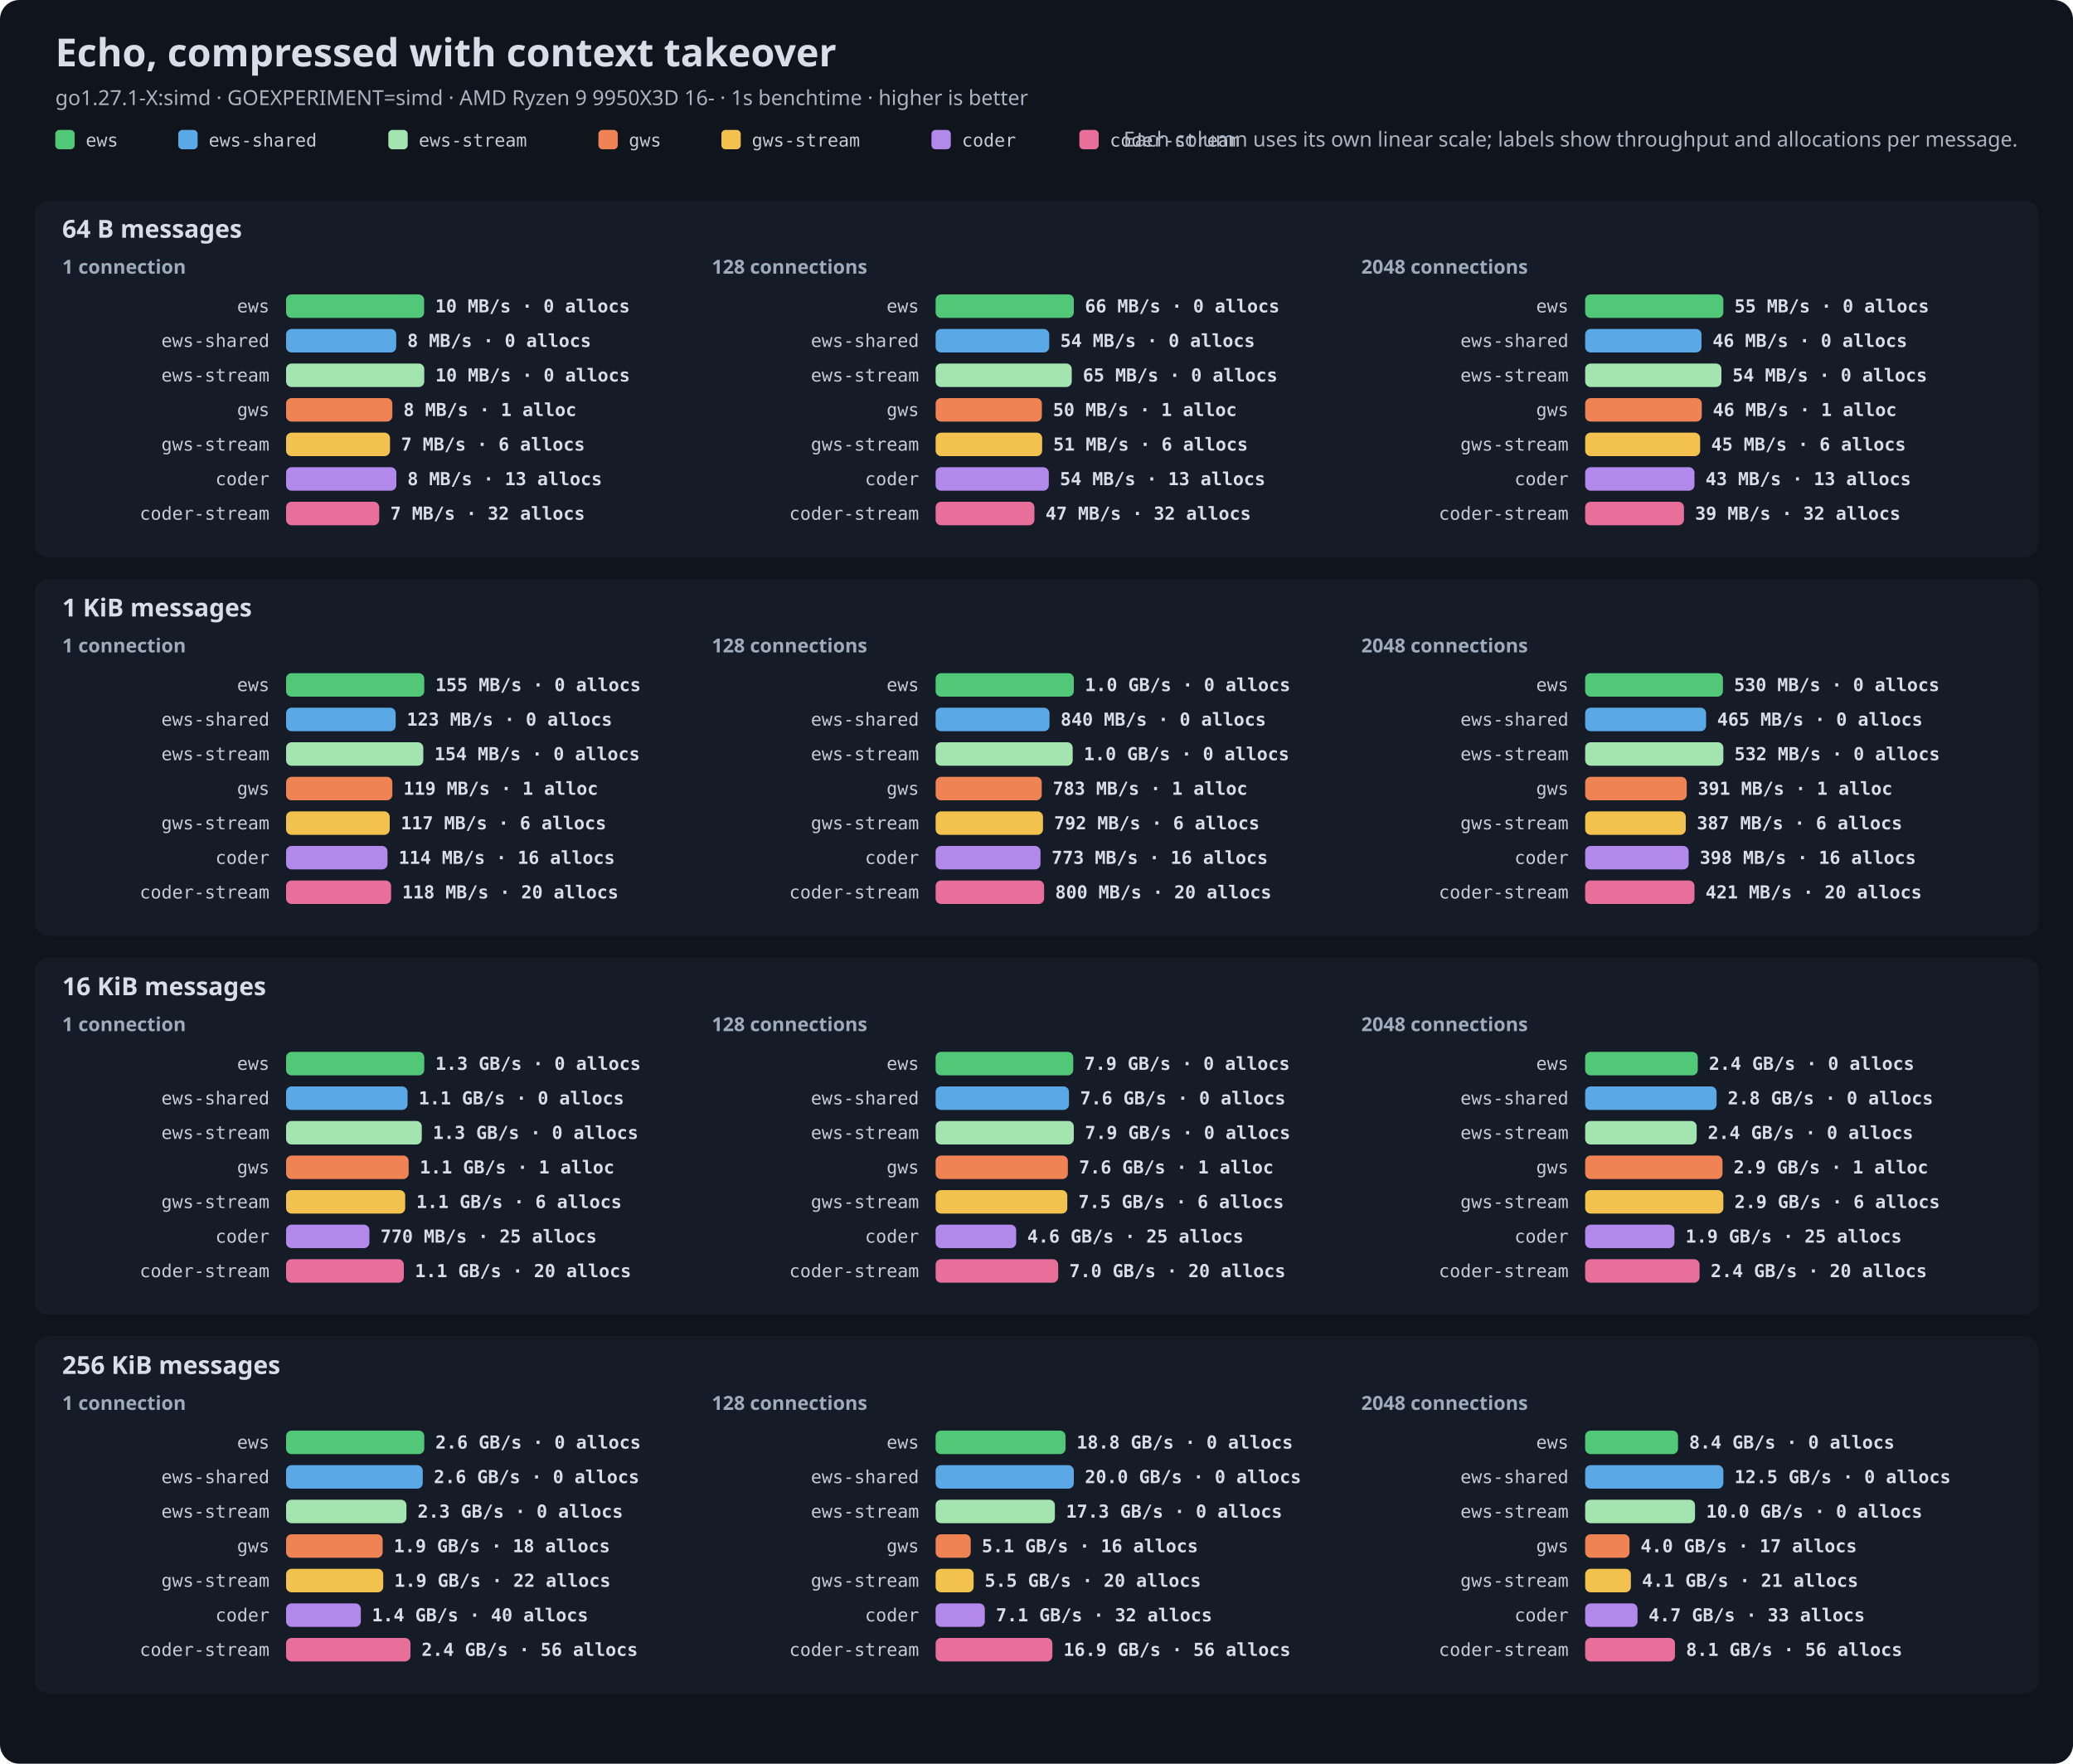
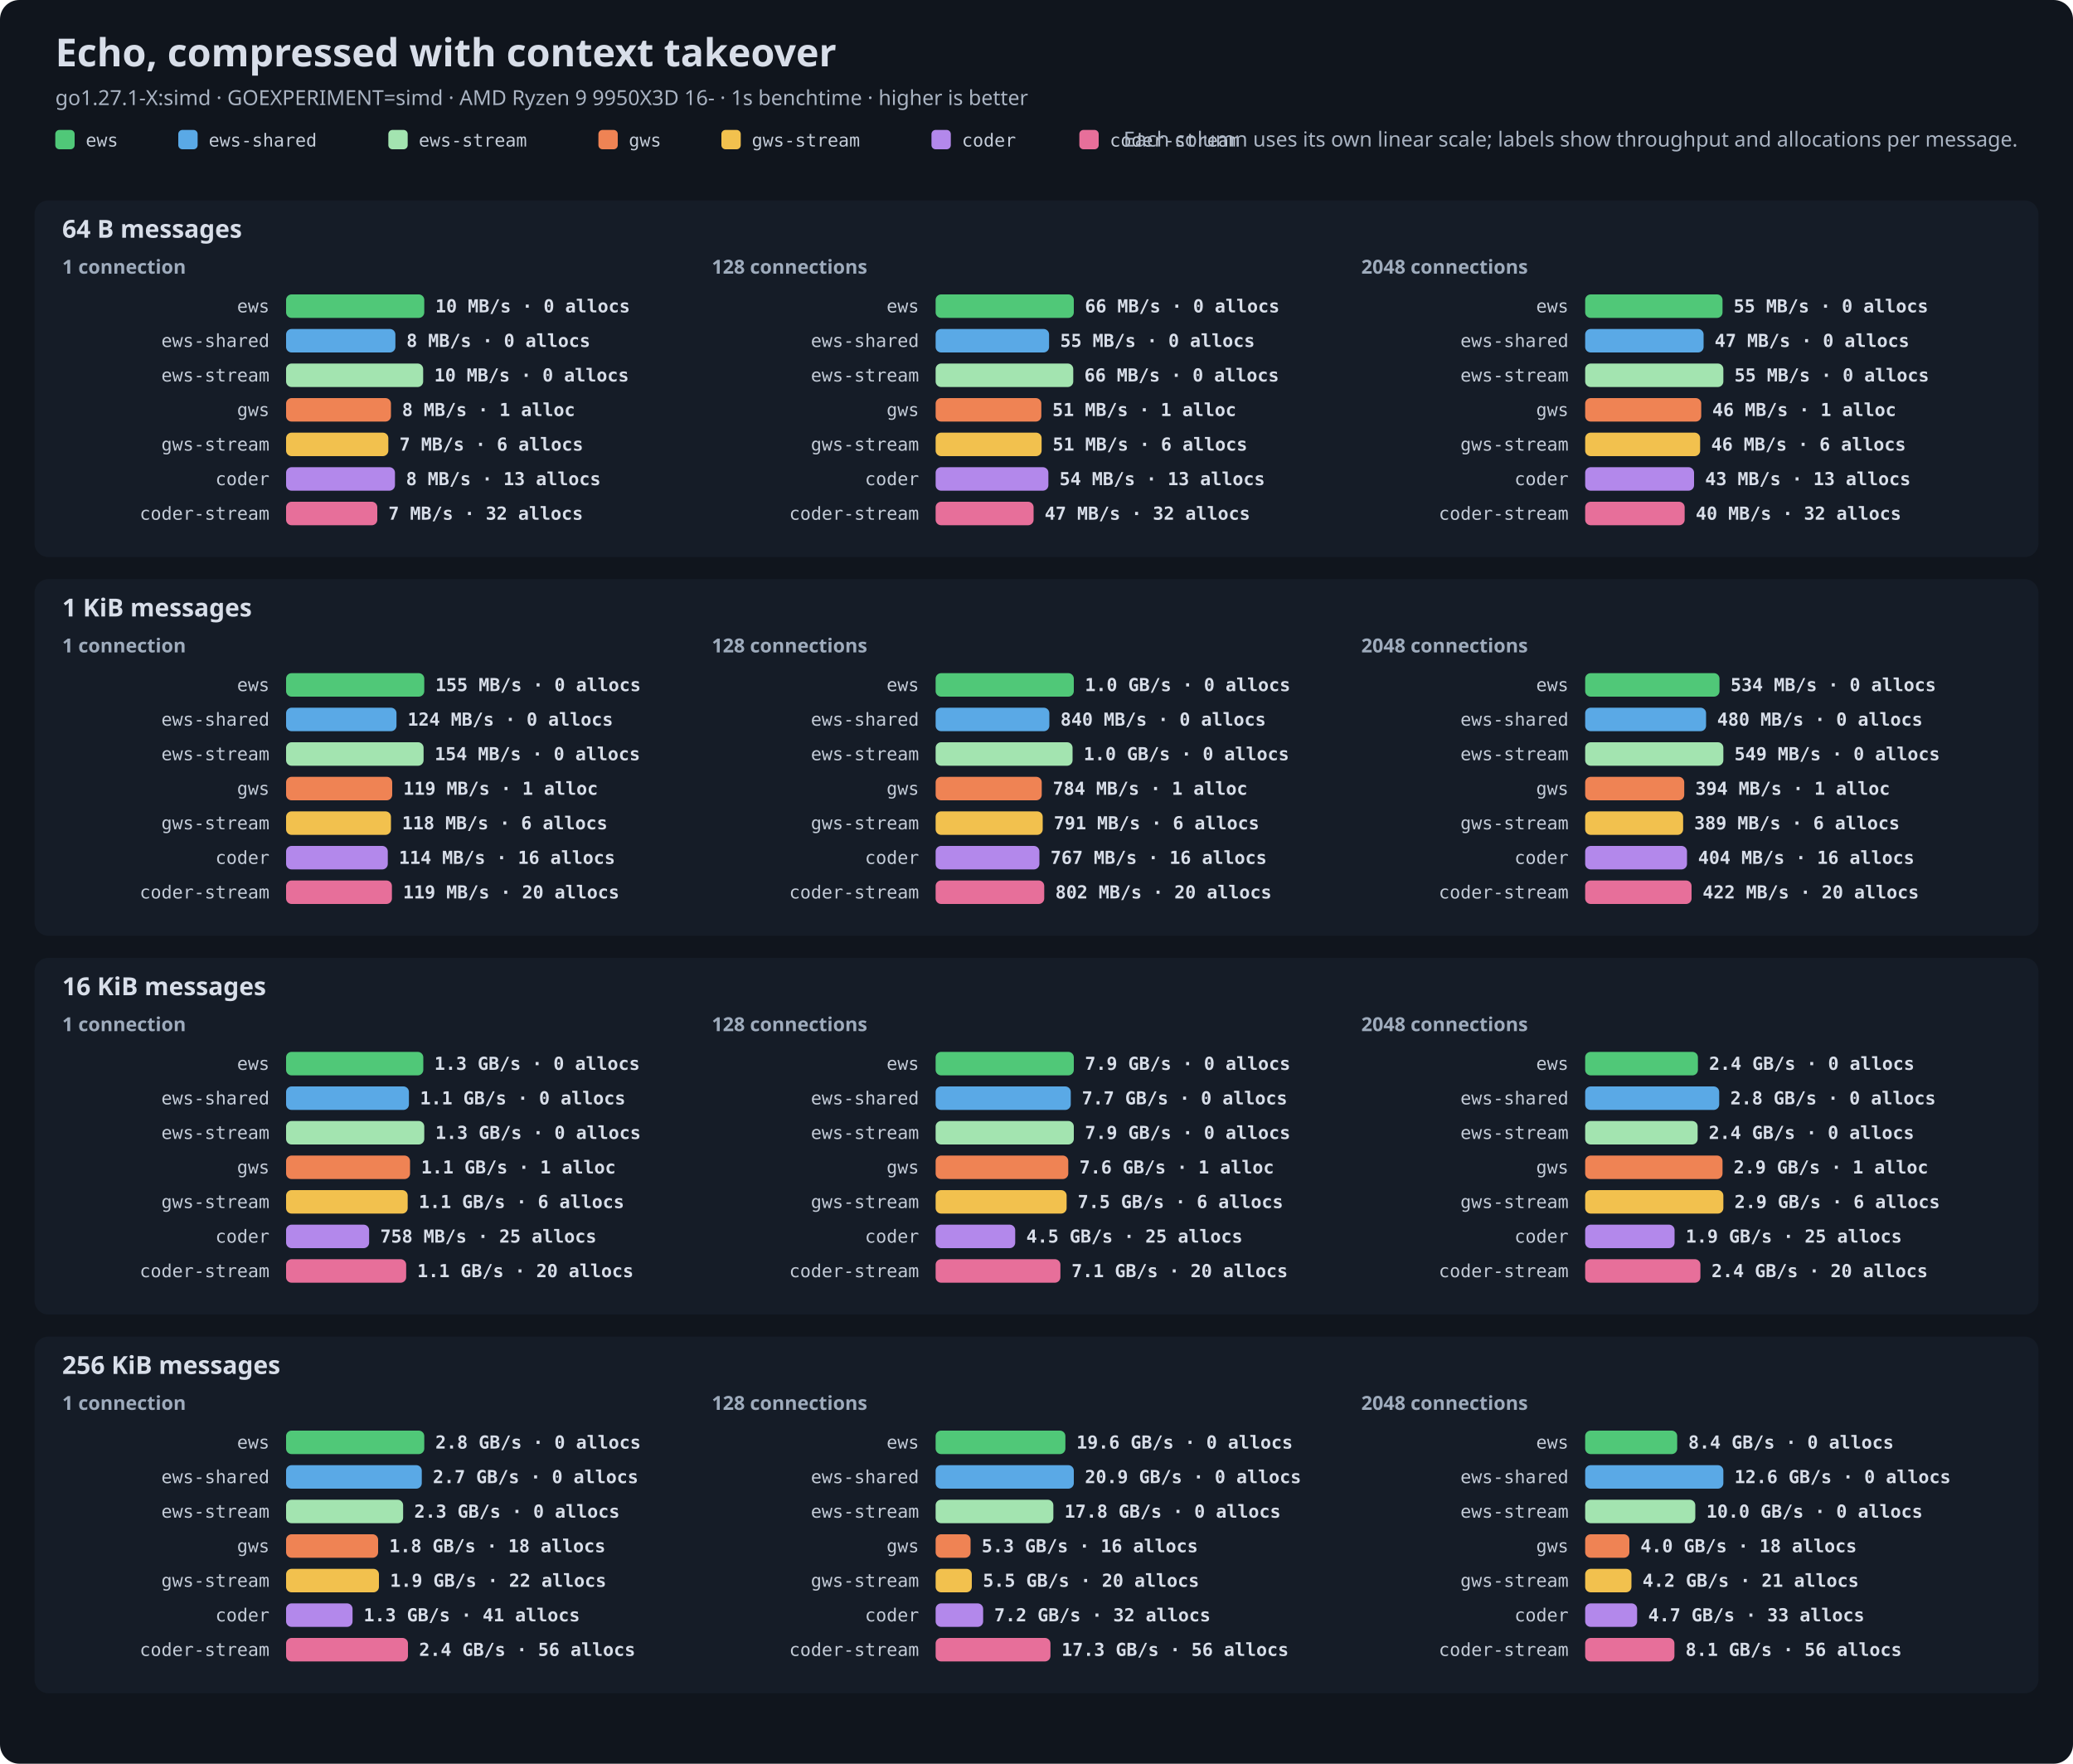
<svg xmlns="http://www.w3.org/2000/svg" width="1500" height="1276" viewBox="0 0 1500 1276" role="img" aria-labelledby="title desc">
  <style>text{font-family:ui-monospace,SFMono-Regular,Menlo,Consolas,monospace;fill:#d8dee9}.title{font-family:ui-sans-serif,system-ui,sans-serif;font-size:28px;font-weight:700}.subtitle{font-family:ui-sans-serif,system-ui,sans-serif;font-size:15px;fill:#aab4c3}.group{font-family:ui-sans-serif,system-ui,sans-serif;font-size:18px;font-weight:650}.contract{font-family:ui-sans-serif,system-ui,sans-serif;font-size:14px;font-weight:650;fill:#9eabbc}.series{font-size:13px;fill:#c4ccd8}.value{font-size:13px;font-weight:650}.panel{fill:#151c27}</style>
  <rect width="1500" height="1276" rx="14" fill="#10151d" />
  <text class="title" x="40" y="48">Echo, compressed with context takeover</text>
  <text class="subtitle" x="40" y="76">go1.27.1-X:simd · GOEXPERIMENT=simd · AMD Ryzen 9 9950X3D 16- · 1s benchtime · higher is better</text>
  <rect x="40" y="94" width="14" height="14" rx="3" fill="#50c878" />
  <text class="series" x="62" y="106">ews</text>
  <rect x="129" y="94" width="14" height="14" rx="3" fill="#5aa9e6" />
  <text class="series" x="151" y="106">ews-shared</text>
  <rect x="281" y="94" width="14" height="14" rx="3" fill="#a3e4b0" />
  <text class="series" x="303" y="106">ews-stream</text>
  <rect x="433" y="94" width="14" height="14" rx="3" fill="#ef8354" />
  <text class="series" x="455" y="106">gws</text>
  <rect x="522" y="94" width="14" height="14" rx="3" fill="#f2c14e" />
  <text class="series" x="544" y="106">gws-stream</text>
  <rect x="674" y="94" width="14" height="14" rx="3" fill="#b388eb" />
  <text class="series" x="696" y="106">coder</text>
  <rect x="781" y="94" width="14" height="14" rx="3" fill="#e76f9a" />
  <text class="series" x="803" y="106">coder-stream</text>
  <text class="subtitle" x="1460" y="106" text-anchor="end">Each column uses its own linear scale; labels show throughput and allocations per message.</text>
  <g transform="translate(0,145)">
    <rect class="panel" x="25" y="0" width="1450" height="258" rx="10" />
    <text class="group" x="45" y="27">64 B messages</text>
    <text class="contract" x="45" y="53">1 connection</text>
    <text class="series" x="195" y="81" text-anchor="end">ews</text>
-     <rect x="207" y="68" width="99.9" height="17" rx="4" fill="#50c878" />
-     <text class="value" x="314.9" y="81">10 MB/s · 0 allocs</text>
+     <rect x="207" y="68" width="100.0" height="17" rx="4" fill="#50c878" />
+     <text class="value" x="315.0" y="81">10 MB/s · 0 allocs</text>
    <text class="series" x="195" y="106" text-anchor="end">ews-shared</text>
-     <rect x="207" y="93" width="79.7" height="17" rx="4" fill="#5aa9e6" />
-     <text class="value" x="294.7" y="106">8 MB/s · 0 allocs</text>
+     <rect x="207" y="93" width="79.1" height="17" rx="4" fill="#5aa9e6" />
+     <text class="value" x="294.1" y="106">8 MB/s · 0 allocs</text>
    <text class="series" x="195" y="131" text-anchor="end">ews-stream</text>
-     <rect x="207" y="118" width="100.0" height="17" rx="4" fill="#a3e4b0" />
-     <text class="value" x="315.0" y="131">10 MB/s · 0 allocs</text>
+     <rect x="207" y="118" width="99.2" height="17" rx="4" fill="#a3e4b0" />
+     <text class="value" x="314.2" y="131">10 MB/s · 0 allocs</text>
    <text class="series" x="195" y="156" text-anchor="end">gws</text>
-     <rect x="207" y="143" width="76.9" height="17" rx="4" fill="#ef8354" />
-     <text class="value" x="291.9" y="156">8 MB/s · 1 alloc</text>
+     <rect x="207" y="143" width="75.9" height="17" rx="4" fill="#ef8354" />
+     <text class="value" x="290.9" y="156">8 MB/s · 1 alloc</text>
    <text class="series" x="195" y="181" text-anchor="end">gws-stream</text>
-     <rect x="207" y="168" width="75.2" height="17" rx="4" fill="#f2c14e" />
-     <text class="value" x="290.2" y="181">7 MB/s · 6 allocs</text>
+     <rect x="207" y="168" width="74.0" height="17" rx="4" fill="#f2c14e" />
+     <text class="value" x="289.0" y="181">7 MB/s · 6 allocs</text>
    <text class="series" x="195" y="206" text-anchor="end">coder</text>
-     <rect x="207" y="193" width="79.8" height="17" rx="4" fill="#b388eb" />
-     <text class="value" x="294.8" y="206">8 MB/s · 13 allocs</text>
+     <rect x="207" y="193" width="78.8" height="17" rx="4" fill="#b388eb" />
+     <text class="value" x="293.8" y="206">8 MB/s · 13 allocs</text>
    <text class="series" x="195" y="231" text-anchor="end">coder-stream</text>
-     <rect x="207" y="218" width="67.4" height="17" rx="4" fill="#e76f9a" />
-     <text class="value" x="282.4" y="231">7 MB/s · 32 allocs</text>
+     <rect x="207" y="218" width="66.0" height="17" rx="4" fill="#e76f9a" />
+     <text class="value" x="281.0" y="231">7 MB/s · 32 allocs</text>
    <text class="contract" x="515" y="53">128 connections</text>
    <text class="series" x="665" y="81" text-anchor="end">ews</text>
    <rect x="677" y="68" width="100.0" height="17" rx="4" fill="#50c878" />
    <text class="value" x="785.0" y="81">66 MB/s · 0 allocs</text>
    <text class="series" x="665" y="106" text-anchor="end">ews-shared</text>
-     <rect x="677" y="93" width="82.2" height="17" rx="4" fill="#5aa9e6" />
-     <text class="value" x="767.2" y="106">54 MB/s · 0 allocs</text>
+     <rect x="677" y="93" width="82.1" height="17" rx="4" fill="#5aa9e6" />
+     <text class="value" x="767.1" y="106">55 MB/s · 0 allocs</text>
    <text class="series" x="665" y="131" text-anchor="end">ews-stream</text>
-     <rect x="677" y="118" width="98.5" height="17" rx="4" fill="#a3e4b0" />
-     <text class="value" x="783.5" y="131">65 MB/s · 0 allocs</text>
+     <rect x="677" y="118" width="99.6" height="17" rx="4" fill="#a3e4b0" />
+     <text class="value" x="784.6" y="131">66 MB/s · 0 allocs</text>
    <text class="series" x="665" y="156" text-anchor="end">gws</text>
-     <rect x="677" y="143" width="76.9" height="17" rx="4" fill="#ef8354" />
-     <text class="value" x="761.9" y="156">50 MB/s · 1 alloc</text>
+     <rect x="677" y="143" width="76.5" height="17" rx="4" fill="#ef8354" />
+     <text class="value" x="761.5" y="156">51 MB/s · 1 alloc</text>
    <text class="series" x="665" y="181" text-anchor="end">gws-stream</text>
-     <rect x="677" y="168" width="77.1" height="17" rx="4" fill="#f2c14e" />
-     <text class="value" x="762.1" y="181">51 MB/s · 6 allocs</text>
+     <rect x="677" y="168" width="76.7" height="17" rx="4" fill="#f2c14e" />
+     <text class="value" x="761.7" y="181">51 MB/s · 6 allocs</text>
    <text class="series" x="665" y="206" text-anchor="end">coder</text>
-     <rect x="677" y="193" width="81.9" height="17" rx="4" fill="#b388eb" />
-     <text class="value" x="766.9" y="206">54 MB/s · 13 allocs</text>
+     <rect x="677" y="193" width="81.6" height="17" rx="4" fill="#b388eb" />
+     <text class="value" x="766.6" y="206">54 MB/s · 13 allocs</text>
    <text class="series" x="665" y="231" text-anchor="end">coder-stream</text>
-     <rect x="677" y="218" width="71.5" height="17" rx="4" fill="#e76f9a" />
-     <text class="value" x="756.5" y="231">47 MB/s · 32 allocs</text>
+     <rect x="677" y="218" width="70.9" height="17" rx="4" fill="#e76f9a" />
+     <text class="value" x="755.9" y="231">47 MB/s · 32 allocs</text>
    <text class="contract" x="985" y="53">2048 connections</text>
    <text class="series" x="1135" y="81" text-anchor="end">ews</text>
-     <rect x="1147" y="68" width="100.0" height="17" rx="4" fill="#50c878" />
-     <text class="value" x="1255.0" y="81">55 MB/s · 0 allocs</text>
+     <rect x="1147" y="68" width="99.4" height="17" rx="4" fill="#50c878" />
+     <text class="value" x="1254.4" y="81">55 MB/s · 0 allocs</text>
    <text class="series" x="1135" y="106" text-anchor="end">ews-shared</text>
-     <rect x="1147" y="93" width="84.2" height="17" rx="4" fill="#5aa9e6" />
-     <text class="value" x="1239.2" y="106">46 MB/s · 0 allocs</text>
+     <rect x="1147" y="93" width="85.7" height="17" rx="4" fill="#5aa9e6" />
+     <text class="value" x="1240.7" y="106">47 MB/s · 0 allocs</text>
    <text class="series" x="1135" y="131" text-anchor="end">ews-stream</text>
-     <rect x="1147" y="118" width="98.6" height="17" rx="4" fill="#a3e4b0" />
-     <text class="value" x="1253.6" y="131">54 MB/s · 0 allocs</text>
+     <rect x="1147" y="118" width="100.0" height="17" rx="4" fill="#a3e4b0" />
+     <text class="value" x="1255.0" y="131">55 MB/s · 0 allocs</text>
    <text class="series" x="1135" y="156" text-anchor="end">gws</text>
-     <rect x="1147" y="143" width="84.4" height="17" rx="4" fill="#ef8354" />
-     <text class="value" x="1239.4" y="156">46 MB/s · 1 alloc</text>
+     <rect x="1147" y="143" width="84.0" height="17" rx="4" fill="#ef8354" />
+     <text class="value" x="1239.0" y="156">46 MB/s · 1 alloc</text>
    <text class="series" x="1135" y="181" text-anchor="end">gws-stream</text>
    <rect x="1147" y="168" width="83.2" height="17" rx="4" fill="#f2c14e" />
-     <text class="value" x="1238.2" y="181">45 MB/s · 6 allocs</text>
+     <text class="value" x="1238.2" y="181">46 MB/s · 6 allocs</text>
    <text class="series" x="1135" y="206" text-anchor="end">coder</text>
-     <rect x="1147" y="193" width="79.1" height="17" rx="4" fill="#b388eb" />
-     <text class="value" x="1234.1" y="206">43 MB/s · 13 allocs</text>
+     <rect x="1147" y="193" width="78.8" height="17" rx="4" fill="#b388eb" />
+     <text class="value" x="1233.8" y="206">43 MB/s · 13 allocs</text>
    <text class="series" x="1135" y="231" text-anchor="end">coder-stream</text>
-     <rect x="1147" y="218" width="71.5" height="17" rx="4" fill="#e76f9a" />
-     <text class="value" x="1226.5" y="231">39 MB/s · 32 allocs</text>
+     <rect x="1147" y="218" width="72.0" height="17" rx="4" fill="#e76f9a" />
+     <text class="value" x="1227.0" y="231">40 MB/s · 32 allocs</text>
  </g>
  <g transform="translate(0,419)">
    <rect class="panel" x="25" y="0" width="1450" height="258" rx="10" />
    <text class="group" x="45" y="27">1 KiB messages</text>
    <text class="contract" x="45" y="53">1 connection</text>
    <text class="series" x="195" y="81" text-anchor="end">ews</text>
    <rect x="207" y="68" width="100.0" height="17" rx="4" fill="#50c878" />
    <text class="value" x="315.0" y="81">155 MB/s · 0 allocs</text>
    <text class="series" x="195" y="106" text-anchor="end">ews-shared</text>
-     <rect x="207" y="93" width="79.3" height="17" rx="4" fill="#5aa9e6" />
-     <text class="value" x="294.3" y="106">123 MB/s · 0 allocs</text>
+     <rect x="207" y="93" width="79.9" height="17" rx="4" fill="#5aa9e6" />
+     <text class="value" x="294.9" y="106">124 MB/s · 0 allocs</text>
    <text class="series" x="195" y="131" text-anchor="end">ews-stream</text>
-     <rect x="207" y="118" width="99.3" height="17" rx="4" fill="#a3e4b0" />
-     <text class="value" x="314.3" y="131">154 MB/s · 0 allocs</text>
+     <rect x="207" y="118" width="99.5" height="17" rx="4" fill="#a3e4b0" />
+     <text class="value" x="314.5" y="131">154 MB/s · 0 allocs</text>
    <text class="series" x="195" y="156" text-anchor="end">gws</text>
-     <rect x="207" y="143" width="76.9" height="17" rx="4" fill="#ef8354" />
-     <text class="value" x="291.9" y="156">119 MB/s · 1 alloc</text>
+     <rect x="207" y="143" width="76.8" height="17" rx="4" fill="#ef8354" />
+     <text class="value" x="291.8" y="156">119 MB/s · 1 alloc</text>
    <text class="series" x="195" y="181" text-anchor="end">gws-stream</text>
-     <rect x="207" y="168" width="75.0" height="17" rx="4" fill="#f2c14e" />
-     <text class="value" x="290.0" y="181">117 MB/s · 6 allocs</text>
+     <rect x="207" y="168" width="75.9" height="17" rx="4" fill="#f2c14e" />
+     <text class="value" x="290.9" y="181">118 MB/s · 6 allocs</text>
    <text class="series" x="195" y="206" text-anchor="end">coder</text>
-     <rect x="207" y="193" width="73.4" height="17" rx="4" fill="#b388eb" />
-     <text class="value" x="288.4" y="206">114 MB/s · 16 allocs</text>
+     <rect x="207" y="193" width="73.6" height="17" rx="4" fill="#b388eb" />
+     <text class="value" x="288.6" y="206">114 MB/s · 16 allocs</text>
    <text class="series" x="195" y="231" text-anchor="end">coder-stream</text>
-     <rect x="207" y="218" width="76.0" height="17" rx="4" fill="#e76f9a" />
-     <text class="value" x="291.0" y="231">118 MB/s · 20 allocs</text>
+     <rect x="207" y="218" width="76.6" height="17" rx="4" fill="#e76f9a" />
+     <text class="value" x="291.6" y="231">119 MB/s · 20 allocs</text>
    <text class="contract" x="515" y="53">128 connections</text>
    <text class="series" x="665" y="81" text-anchor="end">ews</text>
    <rect x="677" y="68" width="100.0" height="17" rx="4" fill="#50c878" />
    <text class="value" x="785.0" y="81">1.0 GB/s · 0 allocs</text>
    <text class="series" x="665" y="106" text-anchor="end">ews-shared</text>
-     <rect x="677" y="93" width="82.4" height="17" rx="4" fill="#5aa9e6" />
-     <text class="value" x="767.4" y="106">840 MB/s · 0 allocs</text>
+     <rect x="677" y="93" width="82.3" height="17" rx="4" fill="#5aa9e6" />
+     <text class="value" x="767.3" y="106">840 MB/s · 0 allocs</text>
    <text class="series" x="665" y="131" text-anchor="end">ews-stream</text>
-     <rect x="677" y="118" width="99.2" height="17" rx="4" fill="#a3e4b0" />
-     <text class="value" x="784.2" y="131">1.0 GB/s · 0 allocs</text>
+     <rect x="677" y="118" width="99.1" height="17" rx="4" fill="#a3e4b0" />
+     <text class="value" x="784.1" y="131">1.0 GB/s · 0 allocs</text>
    <text class="series" x="665" y="156" text-anchor="end">gws</text>
    <rect x="677" y="143" width="76.8" height="17" rx="4" fill="#ef8354" />
-     <text class="value" x="761.8" y="156">783 MB/s · 1 alloc</text>
+     <text class="value" x="761.8" y="156">784 MB/s · 1 alloc</text>
    <text class="series" x="665" y="181" text-anchor="end">gws-stream</text>
-     <rect x="677" y="168" width="77.7" height="17" rx="4" fill="#f2c14e" />
-     <text class="value" x="762.7" y="181">792 MB/s · 6 allocs</text>
+     <rect x="677" y="168" width="77.5" height="17" rx="4" fill="#f2c14e" />
+     <text class="value" x="762.5" y="181">791 MB/s · 6 allocs</text>
    <text class="series" x="665" y="206" text-anchor="end">coder</text>
-     <rect x="677" y="193" width="75.9" height="17" rx="4" fill="#b388eb" />
-     <text class="value" x="760.9" y="206">773 MB/s · 16 allocs</text>
+     <rect x="677" y="193" width="75.1" height="17" rx="4" fill="#b388eb" />
+     <text class="value" x="760.1" y="206">767 MB/s · 16 allocs</text>
    <text class="series" x="665" y="231" text-anchor="end">coder-stream</text>
-     <rect x="677" y="218" width="78.5" height="17" rx="4" fill="#e76f9a" />
-     <text class="value" x="763.5" y="231">800 MB/s · 20 allocs</text>
+     <rect x="677" y="218" width="78.6" height="17" rx="4" fill="#e76f9a" />
+     <text class="value" x="763.6" y="231">802 MB/s · 20 allocs</text>
    <text class="contract" x="985" y="53">2048 connections</text>
    <text class="series" x="1135" y="81" text-anchor="end">ews</text>
-     <rect x="1147" y="68" width="99.7" height="17" rx="4" fill="#50c878" />
-     <text class="value" x="1254.7" y="81">530 MB/s · 0 allocs</text>
+     <rect x="1147" y="68" width="97.2" height="17" rx="4" fill="#50c878" />
+     <text class="value" x="1252.2" y="81">534 MB/s · 0 allocs</text>
    <text class="series" x="1135" y="106" text-anchor="end">ews-shared</text>
    <rect x="1147" y="93" width="87.5" height="17" rx="4" fill="#5aa9e6" />
-     <text class="value" x="1242.5" y="106">465 MB/s · 0 allocs</text>
+     <text class="value" x="1242.5" y="106">480 MB/s · 0 allocs</text>
    <text class="series" x="1135" y="131" text-anchor="end">ews-stream</text>
    <rect x="1147" y="118" width="100.0" height="17" rx="4" fill="#a3e4b0" />
-     <text class="value" x="1255.0" y="131">532 MB/s · 0 allocs</text>
+     <text class="value" x="1255.0" y="131">549 MB/s · 0 allocs</text>
    <text class="series" x="1135" y="156" text-anchor="end">gws</text>
-     <rect x="1147" y="143" width="73.5" height="17" rx="4" fill="#ef8354" />
-     <text class="value" x="1228.5" y="156">391 MB/s · 1 alloc</text>
+     <rect x="1147" y="143" width="71.7" height="17" rx="4" fill="#ef8354" />
+     <text class="value" x="1226.7" y="156">394 MB/s · 1 alloc</text>
    <text class="series" x="1135" y="181" text-anchor="end">gws-stream</text>
-     <rect x="1147" y="168" width="72.8" height="17" rx="4" fill="#f2c14e" />
-     <text class="value" x="1227.8" y="181">387 MB/s · 6 allocs</text>
+     <rect x="1147" y="168" width="70.9" height="17" rx="4" fill="#f2c14e" />
+     <text class="value" x="1225.9" y="181">389 MB/s · 6 allocs</text>
    <text class="series" x="1135" y="206" text-anchor="end">coder</text>
-     <rect x="1147" y="193" width="74.9" height="17" rx="4" fill="#b388eb" />
-     <text class="value" x="1229.9" y="206">398 MB/s · 16 allocs</text>
+     <rect x="1147" y="193" width="73.7" height="17" rx="4" fill="#b388eb" />
+     <text class="value" x="1228.7" y="206">404 MB/s · 16 allocs</text>
    <text class="series" x="1135" y="231" text-anchor="end">coder-stream</text>
-     <rect x="1147" y="218" width="79.1" height="17" rx="4" fill="#e76f9a" />
-     <text class="value" x="1234.1" y="231">421 MB/s · 20 allocs</text>
+     <rect x="1147" y="218" width="77.0" height="17" rx="4" fill="#e76f9a" />
+     <text class="value" x="1232.0" y="231">422 MB/s · 20 allocs</text>
  </g>
  <g transform="translate(0,693)">
    <rect class="panel" x="25" y="0" width="1450" height="258" rx="10" />
    <text class="group" x="45" y="27">16 KiB messages</text>
    <text class="contract" x="45" y="53">1 connection</text>
    <text class="series" x="195" y="81" text-anchor="end">ews</text>
-     <rect x="207" y="68" width="100.0" height="17" rx="4" fill="#50c878" />
-     <text class="value" x="315.0" y="81">1.3 GB/s · 0 allocs</text>
+     <rect x="207" y="68" width="99.3" height="17" rx="4" fill="#50c878" />
+     <text class="value" x="314.3" y="81">1.3 GB/s · 0 allocs</text>
    <text class="series" x="195" y="106" text-anchor="end">ews-shared</text>
-     <rect x="207" y="93" width="87.9" height="17" rx="4" fill="#5aa9e6" />
-     <text class="value" x="302.9" y="106">1.1 GB/s · 0 allocs</text>
+     <rect x="207" y="93" width="88.9" height="17" rx="4" fill="#5aa9e6" />
+     <text class="value" x="303.9" y="106">1.1 GB/s · 0 allocs</text>
    <text class="series" x="195" y="131" text-anchor="end">ews-stream</text>
-     <rect x="207" y="118" width="98.2" height="17" rx="4" fill="#a3e4b0" />
-     <text class="value" x="313.2" y="131">1.3 GB/s · 0 allocs</text>
+     <rect x="207" y="118" width="100.0" height="17" rx="4" fill="#a3e4b0" />
+     <text class="value" x="315.0" y="131">1.3 GB/s · 0 allocs</text>
    <text class="series" x="195" y="156" text-anchor="end">gws</text>
-     <rect x="207" y="143" width="88.7" height="17" rx="4" fill="#ef8354" />
-     <text class="value" x="303.7" y="156">1.1 GB/s · 1 alloc</text>
+     <rect x="207" y="143" width="89.7" height="17" rx="4" fill="#ef8354" />
+     <text class="value" x="304.7" y="156">1.1 GB/s · 1 alloc</text>
    <text class="series" x="195" y="181" text-anchor="end">gws-stream</text>
-     <rect x="207" y="168" width="86.2" height="17" rx="4" fill="#f2c14e" />
-     <text class="value" x="301.2" y="181">1.1 GB/s · 6 allocs</text>
+     <rect x="207" y="168" width="88.0" height="17" rx="4" fill="#f2c14e" />
+     <text class="value" x="303.0" y="181">1.1 GB/s · 6 allocs</text>
    <text class="series" x="195" y="206" text-anchor="end">coder</text>
-     <rect x="207" y="193" width="60.3" height="17" rx="4" fill="#b388eb" />
-     <text class="value" x="275.3" y="206">770 MB/s · 25 allocs</text>
+     <rect x="207" y="193" width="60.1" height="17" rx="4" fill="#b388eb" />
+     <text class="value" x="275.1" y="206">758 MB/s · 25 allocs</text>
    <text class="series" x="195" y="231" text-anchor="end">coder-stream</text>
-     <rect x="207" y="218" width="85.2" height="17" rx="4" fill="#e76f9a" />
-     <text class="value" x="300.2" y="231">1.1 GB/s · 20 allocs</text>
+     <rect x="207" y="218" width="86.9" height="17" rx="4" fill="#e76f9a" />
+     <text class="value" x="301.9" y="231">1.1 GB/s · 20 allocs</text>
    <text class="contract" x="515" y="53">128 connections</text>
    <text class="series" x="665" y="81" text-anchor="end">ews</text>
-     <rect x="677" y="68" width="99.6" height="17" rx="4" fill="#50c878" />
-     <text class="value" x="784.6" y="81">7.9 GB/s · 0 allocs</text>
+     <rect x="677" y="68" width="100.0" height="17" rx="4" fill="#50c878" />
+     <text class="value" x="785.0" y="81">7.9 GB/s · 0 allocs</text>
    <text class="series" x="665" y="106" text-anchor="end">ews-shared</text>
-     <rect x="677" y="93" width="96.5" height="17" rx="4" fill="#5aa9e6" />
-     <text class="value" x="781.5" y="106">7.6 GB/s · 0 allocs</text>
+     <rect x="677" y="93" width="97.8" height="17" rx="4" fill="#5aa9e6" />
+     <text class="value" x="782.8" y="106">7.7 GB/s · 0 allocs</text>
    <text class="series" x="665" y="131" text-anchor="end">ews-stream</text>
    <rect x="677" y="118" width="100.0" height="17" rx="4" fill="#a3e4b0" />
    <text class="value" x="785.0" y="131">7.9 GB/s · 0 allocs</text>
    <text class="series" x="665" y="156" text-anchor="end">gws</text>
-     <rect x="677" y="143" width="95.7" height="17" rx="4" fill="#ef8354" />
-     <text class="value" x="780.7" y="156">7.6 GB/s · 1 alloc</text>
+     <rect x="677" y="143" width="96.0" height="17" rx="4" fill="#ef8354" />
+     <text class="value" x="781.0" y="156">7.6 GB/s · 1 alloc</text>
    <text class="series" x="665" y="181" text-anchor="end">gws-stream</text>
-     <rect x="677" y="168" width="95.3" height="17" rx="4" fill="#f2c14e" />
-     <text class="value" x="780.3" y="181">7.5 GB/s · 6 allocs</text>
+     <rect x="677" y="168" width="94.8" height="17" rx="4" fill="#f2c14e" />
+     <text class="value" x="779.8" y="181">7.5 GB/s · 6 allocs</text>
    <text class="series" x="665" y="206" text-anchor="end">coder</text>
-     <rect x="677" y="193" width="58.3" height="17" rx="4" fill="#b388eb" />
-     <text class="value" x="743.3" y="206">4.6 GB/s · 25 allocs</text>
+     <rect x="677" y="193" width="57.6" height="17" rx="4" fill="#b388eb" />
+     <text class="value" x="742.6" y="206">4.5 GB/s · 25 allocs</text>
    <text class="series" x="665" y="231" text-anchor="end">coder-stream</text>
-     <rect x="677" y="218" width="88.7" height="17" rx="4" fill="#e76f9a" />
-     <text class="value" x="773.7" y="231">7.0 GB/s · 20 allocs</text>
+     <rect x="677" y="218" width="90.3" height="17" rx="4" fill="#e76f9a" />
+     <text class="value" x="775.3" y="231">7.1 GB/s · 20 allocs</text>
    <text class="contract" x="985" y="53">2048 connections</text>
    <text class="series" x="1135" y="81" text-anchor="end">ews</text>
-     <rect x="1147" y="68" width="81.5" height="17" rx="4" fill="#50c878" />
-     <text class="value" x="1236.5" y="81">2.4 GB/s · 0 allocs</text>
+     <rect x="1147" y="68" width="81.6" height="17" rx="4" fill="#50c878" />
+     <text class="value" x="1236.6" y="81">2.4 GB/s · 0 allocs</text>
    <text class="series" x="1135" y="106" text-anchor="end">ews-shared</text>
-     <rect x="1147" y="93" width="95.1" height="17" rx="4" fill="#5aa9e6" />
-     <text class="value" x="1250.1" y="106">2.8 GB/s · 0 allocs</text>
+     <rect x="1147" y="93" width="97.0" height="17" rx="4" fill="#5aa9e6" />
+     <text class="value" x="1252.0" y="106">2.8 GB/s · 0 allocs</text>
    <text class="series" x="1135" y="131" text-anchor="end">ews-stream</text>
-     <rect x="1147" y="118" width="80.7" height="17" rx="4" fill="#a3e4b0" />
-     <text class="value" x="1235.7" y="131">2.4 GB/s · 0 allocs</text>
+     <rect x="1147" y="118" width="81.4" height="17" rx="4" fill="#a3e4b0" />
+     <text class="value" x="1236.4" y="131">2.4 GB/s · 0 allocs</text>
    <text class="series" x="1135" y="156" text-anchor="end">gws</text>
    <rect x="1147" y="143" width="99.4" height="17" rx="4" fill="#ef8354" />
    <text class="value" x="1254.4" y="156">2.9 GB/s · 1 alloc</text>
    <text class="series" x="1135" y="181" text-anchor="end">gws-stream</text>
    <rect x="1147" y="168" width="100.0" height="17" rx="4" fill="#f2c14e" />
    <text class="value" x="1255.0" y="181">2.9 GB/s · 6 allocs</text>
    <text class="series" x="1135" y="206" text-anchor="end">coder</text>
-     <rect x="1147" y="193" width="64.6" height="17" rx="4" fill="#b388eb" />
-     <text class="value" x="1219.6" y="206">1.9 GB/s · 25 allocs</text>
+     <rect x="1147" y="193" width="64.7" height="17" rx="4" fill="#b388eb" />
+     <text class="value" x="1219.7" y="206">1.9 GB/s · 25 allocs</text>
    <text class="series" x="1135" y="231" text-anchor="end">coder-stream</text>
-     <rect x="1147" y="218" width="82.8" height="17" rx="4" fill="#e76f9a" />
-     <text class="value" x="1237.8" y="231">2.4 GB/s · 20 allocs</text>
+     <rect x="1147" y="218" width="83.4" height="17" rx="4" fill="#e76f9a" />
+     <text class="value" x="1238.4" y="231">2.4 GB/s · 20 allocs</text>
  </g>
  <g transform="translate(0,967)">
    <rect class="panel" x="25" y="0" width="1450" height="258" rx="10" />
    <text class="group" x="45" y="27">256 KiB messages</text>
    <text class="contract" x="45" y="53">1 connection</text>
    <text class="series" x="195" y="81" text-anchor="end">ews</text>
    <rect x="207" y="68" width="100.0" height="17" rx="4" fill="#50c878" />
-     <text class="value" x="315.0" y="81">2.6 GB/s · 0 allocs</text>
+     <text class="value" x="315.0" y="81">2.8 GB/s · 0 allocs</text>
    <text class="series" x="195" y="106" text-anchor="end">ews-shared</text>
-     <rect x="207" y="93" width="98.9" height="17" rx="4" fill="#5aa9e6" />
-     <text class="value" x="313.9" y="106">2.6 GB/s · 0 allocs</text>
+     <rect x="207" y="93" width="98.2" height="17" rx="4" fill="#5aa9e6" />
+     <text class="value" x="313.2" y="106">2.7 GB/s · 0 allocs</text>
    <text class="series" x="195" y="131" text-anchor="end">ews-stream</text>
-     <rect x="207" y="118" width="87.1" height="17" rx="4" fill="#a3e4b0" />
-     <text class="value" x="302.1" y="131">2.3 GB/s · 0 allocs</text>
+     <rect x="207" y="118" width="84.7" height="17" rx="4" fill="#a3e4b0" />
+     <text class="value" x="299.7" y="131">2.3 GB/s · 0 allocs</text>
    <text class="series" x="195" y="156" text-anchor="end">gws</text>
-     <rect x="207" y="143" width="69.9" height="17" rx="4" fill="#ef8354" />
-     <text class="value" x="284.9" y="156">1.9 GB/s · 18 allocs</text>
+     <rect x="207" y="143" width="66.6" height="17" rx="4" fill="#ef8354" />
+     <text class="value" x="281.6" y="156">1.8 GB/s · 18 allocs</text>
    <text class="series" x="195" y="181" text-anchor="end">gws-stream</text>
-     <rect x="207" y="168" width="70.3" height="17" rx="4" fill="#f2c14e" />
-     <text class="value" x="285.3" y="181">1.9 GB/s · 22 allocs</text>
+     <rect x="207" y="168" width="67.2" height="17" rx="4" fill="#f2c14e" />
+     <text class="value" x="282.2" y="181">1.9 GB/s · 22 allocs</text>
    <text class="series" x="195" y="206" text-anchor="end">coder</text>
-     <rect x="207" y="193" width="54.1" height="17" rx="4" fill="#b388eb" />
-     <text class="value" x="269.1" y="206">1.4 GB/s · 40 allocs</text>
+     <rect x="207" y="193" width="48.1" height="17" rx="4" fill="#b388eb" />
+     <text class="value" x="263.1" y="206">1.3 GB/s · 41 allocs</text>
    <text class="series" x="195" y="231" text-anchor="end">coder-stream</text>
-     <rect x="207" y="218" width="90.0" height="17" rx="4" fill="#e76f9a" />
-     <text class="value" x="305.0" y="231">2.4 GB/s · 56 allocs</text>
+     <rect x="207" y="218" width="88.2" height="17" rx="4" fill="#e76f9a" />
+     <text class="value" x="303.2" y="231">2.4 GB/s · 56 allocs</text>
    <text class="contract" x="515" y="53">128 connections</text>
    <text class="series" x="665" y="81" text-anchor="end">ews</text>
-     <rect x="677" y="68" width="94.0" height="17" rx="4" fill="#50c878" />
-     <text class="value" x="779.0" y="81">18.8 GB/s · 0 allocs</text>
+     <rect x="677" y="68" width="93.9" height="17" rx="4" fill="#50c878" />
+     <text class="value" x="778.9" y="81">19.6 GB/s · 0 allocs</text>
    <text class="series" x="665" y="106" text-anchor="end">ews-shared</text>
    <rect x="677" y="93" width="100.0" height="17" rx="4" fill="#5aa9e6" />
-     <text class="value" x="785.0" y="106">20.0 GB/s · 0 allocs</text>
+     <text class="value" x="785.0" y="106">20.9 GB/s · 0 allocs</text>
    <text class="series" x="665" y="131" text-anchor="end">ews-stream</text>
-     <rect x="677" y="118" width="86.3" height="17" rx="4" fill="#a3e4b0" />
-     <text class="value" x="771.3" y="131">17.3 GB/s · 0 allocs</text>
+     <rect x="677" y="118" width="85.2" height="17" rx="4" fill="#a3e4b0" />
+     <text class="value" x="770.2" y="131">17.8 GB/s · 0 allocs</text>
    <text class="series" x="665" y="156" text-anchor="end">gws</text>
-     <rect x="677" y="143" width="25.4" height="17" rx="4" fill="#ef8354" />
-     <text class="value" x="710.4" y="156">5.1 GB/s · 16 allocs</text>
+     <rect x="677" y="143" width="25.3" height="17" rx="4" fill="#ef8354" />
+     <text class="value" x="710.3" y="156">5.3 GB/s · 16 allocs</text>
    <text class="series" x="665" y="181" text-anchor="end">gws-stream</text>
-     <rect x="677" y="168" width="27.5" height="17" rx="4" fill="#f2c14e" />
-     <text class="value" x="712.5" y="181">5.5 GB/s · 20 allocs</text>
+     <rect x="677" y="168" width="26.2" height="17" rx="4" fill="#f2c14e" />
+     <text class="value" x="711.2" y="181">5.5 GB/s · 20 allocs</text>
    <text class="series" x="665" y="206" text-anchor="end">coder</text>
-     <rect x="677" y="193" width="35.6" height="17" rx="4" fill="#b388eb" />
-     <text class="value" x="720.6" y="206">7.1 GB/s · 32 allocs</text>
+     <rect x="677" y="193" width="34.4" height="17" rx="4" fill="#b388eb" />
+     <text class="value" x="719.4" y="206">7.2 GB/s · 32 allocs</text>
    <text class="series" x="665" y="231" text-anchor="end">coder-stream</text>
-     <rect x="677" y="218" width="84.5" height="17" rx="4" fill="#e76f9a" />
-     <text class="value" x="769.5" y="231">16.9 GB/s · 56 allocs</text>
+     <rect x="677" y="218" width="83.1" height="17" rx="4" fill="#e76f9a" />
+     <text class="value" x="768.1" y="231">17.3 GB/s · 56 allocs</text>
    <text class="contract" x="985" y="53">2048 connections</text>
    <text class="series" x="1135" y="81" text-anchor="end">ews</text>
-     <rect x="1147" y="68" width="67.2" height="17" rx="4" fill="#50c878" />
-     <text class="value" x="1222.2" y="81">8.4 GB/s · 0 allocs</text>
+     <rect x="1147" y="68" width="66.6" height="17" rx="4" fill="#50c878" />
+     <text class="value" x="1221.6" y="81">8.4 GB/s · 0 allocs</text>
    <text class="series" x="1135" y="106" text-anchor="end">ews-shared</text>
    <rect x="1147" y="93" width="100.0" height="17" rx="4" fill="#5aa9e6" />
-     <text class="value" x="1255.0" y="106">12.5 GB/s · 0 allocs</text>
+     <text class="value" x="1255.0" y="106">12.6 GB/s · 0 allocs</text>
    <text class="series" x="1135" y="131" text-anchor="end">ews-stream</text>
-     <rect x="1147" y="118" width="79.5" height="17" rx="4" fill="#a3e4b0" />
-     <text class="value" x="1234.5" y="131">10.0 GB/s · 0 allocs</text>
+     <rect x="1147" y="118" width="79.7" height="17" rx="4" fill="#a3e4b0" />
+     <text class="value" x="1234.7" y="131">10.0 GB/s · 0 allocs</text>
    <text class="series" x="1135" y="156" text-anchor="end">gws</text>
-     <rect x="1147" y="143" width="32.1" height="17" rx="4" fill="#ef8354" />
-     <text class="value" x="1187.1" y="156">4.0 GB/s · 17 allocs</text>
+     <rect x="1147" y="143" width="32.0" height="17" rx="4" fill="#ef8354" />
+     <text class="value" x="1187.0" y="156">4.0 GB/s · 18 allocs</text>
    <text class="series" x="1135" y="181" text-anchor="end">gws-stream</text>
-     <rect x="1147" y="168" width="33.1" height="17" rx="4" fill="#f2c14e" />
-     <text class="value" x="1188.1" y="181">4.1 GB/s · 21 allocs</text>
+     <rect x="1147" y="168" width="33.5" height="17" rx="4" fill="#f2c14e" />
+     <text class="value" x="1188.5" y="181">4.2 GB/s · 21 allocs</text>
    <text class="series" x="1135" y="206" text-anchor="end">coder</text>
-     <rect x="1147" y="193" width="37.9" height="17" rx="4" fill="#b388eb" />
-     <text class="value" x="1192.9" y="206">4.7 GB/s · 33 allocs</text>
+     <rect x="1147" y="193" width="37.6" height="17" rx="4" fill="#b388eb" />
+     <text class="value" x="1192.6" y="206">4.7 GB/s · 33 allocs</text>
    <text class="series" x="1135" y="231" text-anchor="end">coder-stream</text>
-     <rect x="1147" y="218" width="65.0" height="17" rx="4" fill="#e76f9a" />
-     <text class="value" x="1220.0" y="231">8.1 GB/s · 56 allocs</text>
+     <rect x="1147" y="218" width="64.6" height="17" rx="4" fill="#e76f9a" />
+     <text class="value" x="1219.6" y="231">8.1 GB/s · 56 allocs</text>
  </g>
</svg>
